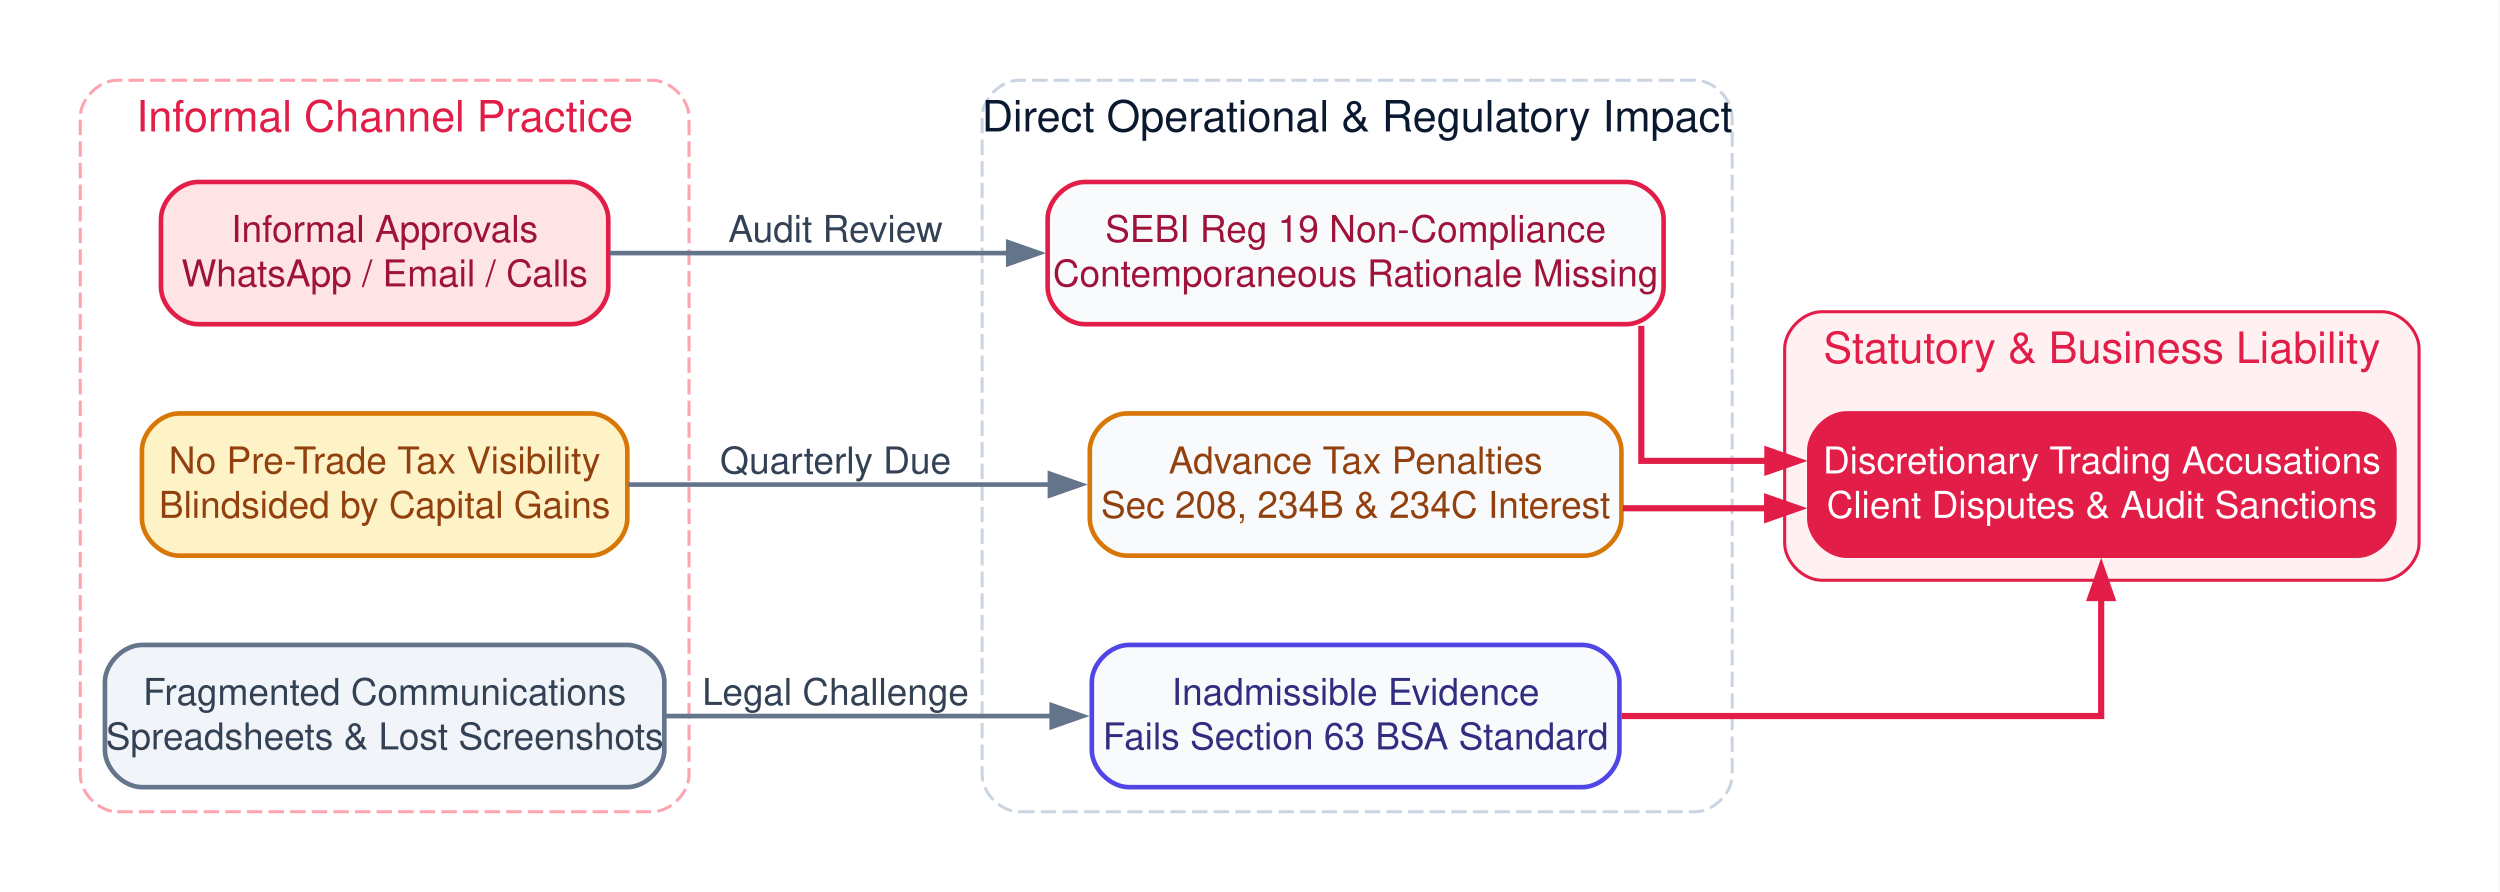
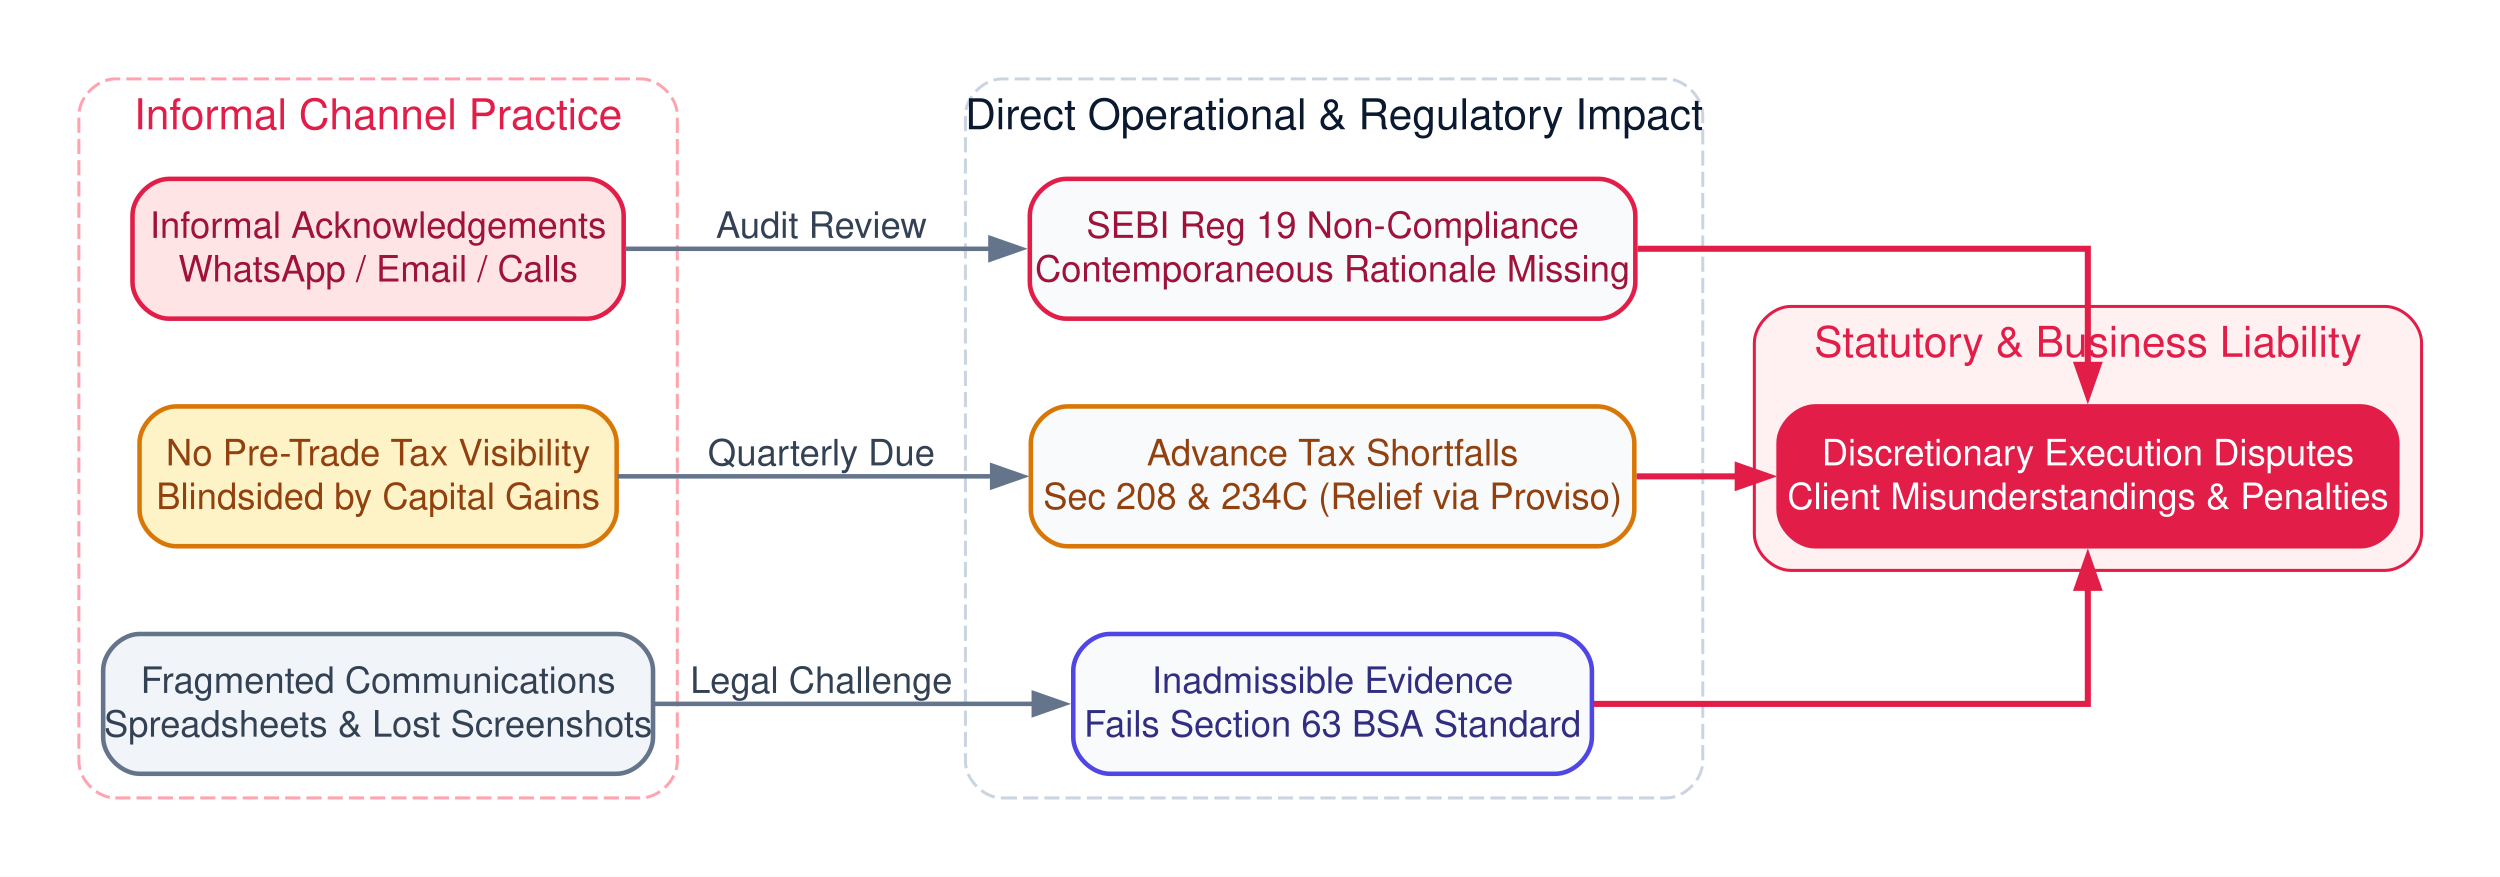
- <svg xmlns="http://www.w3.org/2000/svg" width="810pt" height="289pt" viewBox="0.00 0.00 810.00 289.00">
+ <svg xmlns="http://www.w3.org/2000/svg" width="824pt" height="289pt" viewBox="0.00 0.00 824.00 289.00">
  <g id="graph0" class="graph" transform="scale(1 1) rotate(0) translate(18 271)">
-     <polygon fill="#ffffff" stroke="none" points="-18,18 -18,-271 791.78,-271 791.78,18 -18,18" />
+     <polygon fill="#ffffff" stroke="none" points="-18,18 -18,-271 806.15,-271 806.15,18 -18,18" />
    <g id="clust1" class="cluster">
      <path fill="#ffffff" stroke="#fda4af" stroke-dasharray="5,2" d="M20,-8C20,-8 193.24,-8 193.24,-8 199.24,-8 205.24,-14 205.24,-20 205.24,-20 205.24,-233 205.24,-233 205.24,-239 199.24,-245 193.24,-245 193.24,-245 20,-245 20,-245 14,-245 8,-239 8,-233 8,-233 8,-20 8,-20 8,-14 14,-8 20,-8" />
      <text xml:space="preserve" text-anchor="middle" x="106.62" y="-228.4" font-family="Helvetica,Arial,sans-serif" font-size="14.00" fill="#e11d48">Informal Channel Practice</text>
    </g>
    <g id="clust2" class="cluster">
      <path fill="#ffffff" stroke="#cbd5e1" stroke-dasharray="5,2" d="M312.21,-8C312.21,-8 531.23,-8 531.23,-8 537.23,-8 543.23,-14 543.23,-20 543.23,-20 543.23,-233 543.23,-233 543.23,-239 537.23,-245 531.23,-245 531.23,-245 312.21,-245 312.21,-245 306.21,-245 300.21,-239 300.21,-233 300.21,-233 300.21,-20 300.21,-20 300.21,-14 306.21,-8 312.21,-8" />
      <text xml:space="preserve" text-anchor="middle" x="421.72" y="-228.4" font-family="Helvetica,Arial,sans-serif" font-size="14.00" fill="#0a192f">Direct Operational &amp; Regulatory Impact</text>
    </g>
    <g id="clust3" class="cluster">
-       <path fill="#fff1f2" stroke="#e11d48" d="M572.23,-83C572.23,-83 753.78,-83 753.78,-83 759.78,-83 765.78,-89 765.78,-95 765.78,-95 765.78,-158 765.78,-158 765.78,-164 759.78,-170 753.78,-170 753.78,-170 572.23,-170 572.23,-170 566.23,-170 560.23,-164 560.23,-158 560.23,-158 560.23,-95 560.23,-95 560.23,-89 566.23,-83 572.23,-83" />
-       <text xml:space="preserve" text-anchor="middle" x="663.01" y="-153.4" font-family="Helvetica,Arial,sans-serif" font-size="14.00" fill="#e11d48">Statutory &amp; Business Liability</text>
+       <path fill="#fff1f2" stroke="#e11d48" d="M572.23,-83C572.23,-83 768.15,-83 768.15,-83 774.15,-83 780.15,-89 780.15,-95 780.15,-95 780.15,-158 780.15,-158 780.15,-164 774.15,-170 768.15,-170 768.15,-170 572.23,-170 572.23,-170 566.23,-170 560.23,-164 560.23,-158 560.23,-158 560.23,-95 560.23,-95 560.23,-89 566.23,-83 572.23,-83" />
+       <text xml:space="preserve" text-anchor="middle" x="670.19" y="-153.4" font-family="Helvetica,Arial,sans-serif" font-size="14.00" fill="#e11d48">Statutory &amp; Business Liability</text>
    </g>
    <g id="node1" class="node">
-       <path fill="#ffe4e6" stroke="#e11d48" stroke-width="1.5" d="M167.08,-212.04C167.08,-212.04 46.16,-212.04 46.16,-212.04 40.16,-212.04 34.16,-206.04 34.16,-200.04 34.16,-200.04 34.16,-177.96 34.16,-177.96 34.16,-171.96 40.16,-165.96 46.16,-165.96 46.16,-165.96 167.08,-165.96 167.08,-165.96 173.08,-165.96 179.08,-171.96 179.08,-177.96 179.08,-177.96 179.08,-200.04 179.08,-200.04 179.08,-206.04 173.08,-212.04 167.08,-212.04" />
-       <text xml:space="preserve" text-anchor="middle" x="106.62" y="-192.6" font-family="Helvetica,Arial,sans-serif" font-size="12.00" fill="#9f1239">Informal Approvals</text>
+       <path fill="#ffe4e6" stroke="#e11d48" stroke-width="1.5" d="M175.56,-212.04C175.56,-212.04 37.67,-212.04 37.67,-212.04 31.67,-212.04 25.67,-206.04 25.67,-200.04 25.67,-200.04 25.67,-177.96 25.67,-177.96 25.67,-171.96 31.67,-165.96 37.67,-165.96 37.67,-165.96 175.56,-165.96 175.56,-165.96 181.56,-165.96 187.56,-171.96 187.56,-177.96 187.56,-177.96 187.56,-200.04 187.56,-200.04 187.56,-206.04 181.56,-212.04 175.56,-212.04" />
+       <text xml:space="preserve" text-anchor="middle" x="106.62" y="-192.6" font-family="Helvetica,Arial,sans-serif" font-size="12.00" fill="#9f1239">Informal Acknowledgements</text>
      <text xml:space="preserve" text-anchor="middle" x="106.62" y="-178.2" font-family="Helvetica,Arial,sans-serif" font-size="12.00" fill="#9f1239">WhatsApp / Email / Calls</text>
    </g>
    <g id="node4" class="node">
      <path fill="#f8fafc" stroke="#e11d48" stroke-width="1.5" d="M509.01,-212.04C509.01,-212.04 333.43,-212.04 333.43,-212.04 327.43,-212.04 321.43,-206.04 321.43,-200.04 321.43,-200.04 321.43,-177.96 321.43,-177.96 321.43,-171.96 327.43,-165.96 333.43,-165.96 333.43,-165.96 509.01,-165.96 509.01,-165.96 515.01,-165.96 521.01,-171.96 521.01,-177.96 521.01,-177.96 521.01,-200.04 521.01,-200.04 521.01,-206.04 515.01,-212.04 509.01,-212.04" />
      <text xml:space="preserve" text-anchor="middle" x="421.22" y="-192.6" font-family="Helvetica,Arial,sans-serif" font-size="12.00" fill="#9f1239">SEBI Reg 19 Non-Compliance</text>
      <text xml:space="preserve" text-anchor="middle" x="421.22" y="-178.2" font-family="Helvetica,Arial,sans-serif" font-size="12.00" fill="#9f1239">Contemporaneous Rationale Missing</text>
    </g>
    <g id="edge1" class="edge">
-       <path fill="none" stroke="#64748b" stroke-width="1.5" d="M179.59,-189C179.59,-189 308.68,-189 308.68,-189" />
-       <polygon fill="#64748b" stroke="#64748b" stroke-width="1.5" points="308.68,-192.5 318.68,-189 308.68,-185.5 308.68,-192.5" />
+       <path fill="none" stroke="#64748b" stroke-width="1.5" d="M188.05,-189C188.05,-189 308.46,-189 308.46,-189" />
+       <polygon fill="#64748b" stroke="#64748b" stroke-width="1.5" points="308.46,-192.5 318.46,-189 308.46,-185.5 308.46,-192.5" />
      <text xml:space="preserve" text-anchor="middle" x="252.72" y="-192.6" font-family="Helvetica,Arial,sans-serif" font-size="12.00" fill="#334155">Audit Review</text>
    </g>
    <g id="node2" class="node">
      <path fill="#fef3c7" stroke="#d97706" stroke-width="1.5" d="M173.25,-137.04C173.25,-137.04 39.99,-137.04 39.99,-137.04 33.99,-137.04 27.99,-131.04 27.99,-125.04 27.99,-125.04 27.99,-102.96 27.99,-102.96 27.99,-96.96 33.99,-90.96 39.99,-90.96 39.99,-90.96 173.25,-90.96 173.25,-90.96 179.25,-90.96 185.25,-96.96 185.25,-102.96 185.25,-102.96 185.25,-125.04 185.25,-125.04 185.25,-131.04 179.25,-137.04 173.25,-137.04" />
      <text xml:space="preserve" text-anchor="middle" x="106.62" y="-117.6" font-family="Helvetica,Arial,sans-serif" font-size="12.00" fill="#92400e">No Pre-Trade Tax Visibility</text>
      <text xml:space="preserve" text-anchor="middle" x="106.62" y="-103.2" font-family="Helvetica,Arial,sans-serif" font-size="12.00" fill="#92400e">Blindsided by Capital Gains</text>
    </g>
    <g id="node5" class="node">
-       <path fill="#f8fafc" stroke="#d97706" stroke-width="1.5" d="M495.34,-137.04C495.34,-137.04 347.09,-137.04 347.09,-137.04 341.09,-137.04 335.09,-131.04 335.09,-125.04 335.09,-125.04 335.09,-102.96 335.09,-102.96 335.09,-96.96 341.09,-90.96 347.09,-90.96 347.09,-90.96 495.34,-90.96 495.34,-90.96 501.34,-90.96 507.34,-96.96 507.34,-102.96 507.34,-102.96 507.34,-125.04 507.34,-125.04 507.34,-131.04 501.34,-137.04 495.34,-137.04" />
-       <text xml:space="preserve" text-anchor="middle" x="421.22" y="-117.6" font-family="Helvetica,Arial,sans-serif" font-size="12.00" fill="#92400e">Advance Tax Penalties</text>
-       <text xml:space="preserve" text-anchor="middle" x="421.22" y="-103.2" font-family="Helvetica,Arial,sans-serif" font-size="12.00" fill="#92400e">Sec 208, 234B &amp; 234C Interest</text>
+       <path fill="#f8fafc" stroke="#d97706" stroke-width="1.5" d="M508.67,-137.04C508.67,-137.04 333.76,-137.04 333.76,-137.04 327.76,-137.04 321.76,-131.04 321.76,-125.04 321.76,-125.04 321.76,-102.96 321.76,-102.96 321.76,-96.96 327.76,-90.96 333.76,-90.96 333.76,-90.96 508.67,-90.96 508.67,-90.96 514.67,-90.96 520.67,-96.96 520.67,-102.96 520.67,-102.96 520.67,-125.04 520.67,-125.04 520.67,-131.04 514.67,-137.04 508.67,-137.04" />
+       <text xml:space="preserve" text-anchor="middle" x="421.22" y="-117.6" font-family="Helvetica,Arial,sans-serif" font-size="12.00" fill="#92400e">Advance Tax Shortfalls</text>
+       <text xml:space="preserve" text-anchor="middle" x="421.22" y="-103.2" font-family="Helvetica,Arial,sans-serif" font-size="12.00" fill="#92400e">Sec 208 &amp; 234C (Relief via Proviso)</text>
    </g>
    <g id="edge2" class="edge">
-       <path fill="none" stroke="#64748b" stroke-width="1.5" d="M185.6,-114C185.6,-114 322.18,-114 322.18,-114" />
-       <polygon fill="#64748b" stroke="#64748b" stroke-width="1.5" points="322.18,-117.5 332.18,-114 322.18,-110.5 322.18,-117.5" />
+       <path fill="none" stroke="#64748b" stroke-width="1.5" d="M185.6,-114C185.6,-114 309.03,-114 309.03,-114" />
+       <polygon fill="#64748b" stroke="#64748b" stroke-width="1.5" points="309.03,-117.5 319.03,-114 309.03,-110.5 309.03,-117.5" />
      <text xml:space="preserve" text-anchor="middle" x="252.72" y="-117.6" font-family="Helvetica,Arial,sans-serif" font-size="12.00" fill="#334155">Quarterly Due</text>
    </g>
    <g id="node3" class="node">
      <path fill="#f1f5f9" stroke="#64748b" stroke-width="1.5" d="M185.24,-62.04C185.24,-62.04 28,-62.04 28,-62.04 22,-62.04 16,-56.04 16,-50.04 16,-50.04 16,-27.96 16,-27.96 16,-21.96 22,-15.96 28,-15.96 28,-15.96 185.24,-15.96 185.24,-15.96 191.24,-15.96 197.24,-21.96 197.24,-27.96 197.24,-27.96 197.24,-50.04 197.24,-50.04 197.24,-56.04 191.24,-62.04 185.24,-62.04" />
      <text xml:space="preserve" text-anchor="middle" x="106.62" y="-42.6" font-family="Helvetica,Arial,sans-serif" font-size="12.00" fill="#334155">Fragmented Communications</text>
      <text xml:space="preserve" text-anchor="middle" x="106.62" y="-28.2" font-family="Helvetica,Arial,sans-serif" font-size="12.00" fill="#334155">Spreadsheets &amp; Lost Screenshots</text>
    </g>
    <g id="node6" class="node">
      <path fill="#f8fafc" stroke="#4f46e5" stroke-width="1.5" d="M494.69,-62.04C494.69,-62.04 347.75,-62.04 347.75,-62.04 341.75,-62.04 335.75,-56.04 335.75,-50.04 335.75,-50.04 335.75,-27.96 335.75,-27.96 335.75,-21.96 341.75,-15.96 347.75,-15.96 347.75,-15.96 494.69,-15.96 494.69,-15.96 500.69,-15.96 506.69,-21.96 506.69,-27.96 506.69,-27.96 506.69,-50.04 506.69,-50.04 506.69,-56.04 500.69,-62.04 494.69,-62.04" />
      <text xml:space="preserve" text-anchor="middle" x="421.22" y="-42.6" font-family="Helvetica,Arial,sans-serif" font-size="12.00" fill="#312e81">Inadmissible Evidence</text>
      <text xml:space="preserve" text-anchor="middle" x="421.22" y="-28.2" font-family="Helvetica,Arial,sans-serif" font-size="12.00" fill="#312e81">Fails Section 63 BSA Standard</text>
    </g>
    <g id="edge3" class="edge">
      <path fill="none" stroke="#64748b" stroke-width="1.5" d="M197.61,-39C197.61,-39 322.75,-39 322.75,-39" />
      <polygon fill="#64748b" stroke="#64748b" stroke-width="1.5" points="322.75,-42.5 332.75,-39 322.75,-35.5 322.75,-42.5" />
      <text xml:space="preserve" text-anchor="middle" x="252.72" y="-42.6" font-family="Helvetica,Arial,sans-serif" font-size="12.00" fill="#334155">Legal Challenge</text>
    </g>
    <g id="node7" class="node">
-       <path fill="#e11d48" stroke="#e11d48" stroke-width="1.5" d="M745.78,-137.04C745.78,-137.04 580.23,-137.04 580.23,-137.04 574.23,-137.04 568.23,-131.04 568.23,-125.04 568.23,-125.04 568.23,-102.96 568.23,-102.96 568.23,-96.96 574.23,-90.96 580.23,-90.96 580.23,-90.96 745.78,-90.96 745.78,-90.96 751.78,-90.96 757.78,-96.96 757.78,-102.96 757.78,-102.96 757.78,-125.04 757.78,-125.04 757.78,-131.04 751.78,-137.04 745.78,-137.04" />
-       <text xml:space="preserve" text-anchor="middle" x="663.01" y="-117.6" font-family="Helvetica,Arial,sans-serif" font-size="12.00" fill="#ffffff">Discretionary Trading Accusations</text>
-       <text xml:space="preserve" text-anchor="middle" x="663.01" y="-103.2" font-family="Helvetica,Arial,sans-serif" font-size="12.00" fill="#ffffff">Client Disputes &amp; Audit Sanctions</text>
+       <path fill="#e11d48" stroke="#e11d48" stroke-width="1.5" d="M760.15,-137.04C760.15,-137.04 580.23,-137.04 580.23,-137.04 574.23,-137.04 568.23,-131.04 568.23,-125.04 568.23,-125.04 568.23,-102.96 568.23,-102.96 568.23,-96.96 574.23,-90.96 580.23,-90.96 580.23,-90.96 760.15,-90.96 760.15,-90.96 766.15,-90.96 772.15,-96.96 772.15,-102.96 772.15,-102.96 772.15,-125.04 772.15,-125.04 772.15,-131.04 766.15,-137.04 760.15,-137.04" />
+       <text xml:space="preserve" text-anchor="middle" x="670.19" y="-117.6" font-family="Helvetica,Arial,sans-serif" font-size="12.00" fill="#ffffff">Discretionary Execution Disputes</text>
+       <text xml:space="preserve" text-anchor="middle" x="670.19" y="-103.2" font-family="Helvetica,Arial,sans-serif" font-size="12.00" fill="#ffffff">Client Misunderstandings &amp; Penalties</text>
    </g>
    <g id="edge4" class="edge">
-       <path fill="none" stroke="#e11d48" stroke-width="2" d="M513.78,-165.45C513.78,-146.04 513.78,-121.68 513.78,-121.68 513.78,-121.68 554.63,-121.68 554.63,-121.68" />
-       <polygon fill="#e11d48" stroke="#e11d48" stroke-width="2" points="554.63,-125.18 564.63,-121.68 554.63,-118.18 554.63,-125.18" />
+       <path fill="none" stroke="#e11d48" stroke-width="2" d="M521.75,-189C590.84,-189 670.15,-189 670.15,-189 670.15,-189 670.15,-150.76 670.15,-150.76" />
+       <polygon fill="#e11d48" stroke="#e11d48" stroke-width="2" points="673.65,-150.76 670.15,-140.76 666.65,-150.76 673.65,-150.76" />
    </g>
    <g id="edge5" class="edge">
-       <path fill="none" stroke="#e11d48" stroke-width="2" d="M507.83,-106.32C507.83,-106.32 554.55,-106.32 554.55,-106.32" />
-       <polygon fill="#e11d48" stroke="#e11d48" stroke-width="2" points="554.55,-109.82 564.55,-106.32 554.55,-102.82 554.55,-109.82" />
+       <path fill="none" stroke="#e11d48" stroke-width="2" d="M521.41,-114C521.41,-114 554.75,-114 554.75,-114" />
+       <polygon fill="#e11d48" stroke="#e11d48" stroke-width="2" points="554.75,-117.5 564.75,-114 554.75,-110.5 554.75,-117.5" />
    </g>
    <g id="edge6" class="edge">
-       <path fill="none" stroke="#e11d48" stroke-width="2" d="M507.41,-39C576.78,-39 662.78,-39 662.78,-39 662.78,-39 662.78,-77.24 662.78,-77.24" />
-       <polygon fill="#e11d48" stroke="#e11d48" stroke-width="2" points="659.28,-77.24 662.78,-87.24 666.28,-77.24 659.28,-77.24" />
+       <path fill="none" stroke="#e11d48" stroke-width="2" d="M507.24,-39C579.19,-39 670.15,-39 670.15,-39 670.15,-39 670.15,-77.24 670.15,-77.24" />
+       <polygon fill="#e11d48" stroke="#e11d48" stroke-width="2" points="666.65,-77.24 670.15,-87.24 673.65,-77.24 666.65,-77.24" />
    </g>
  </g>
</svg>
